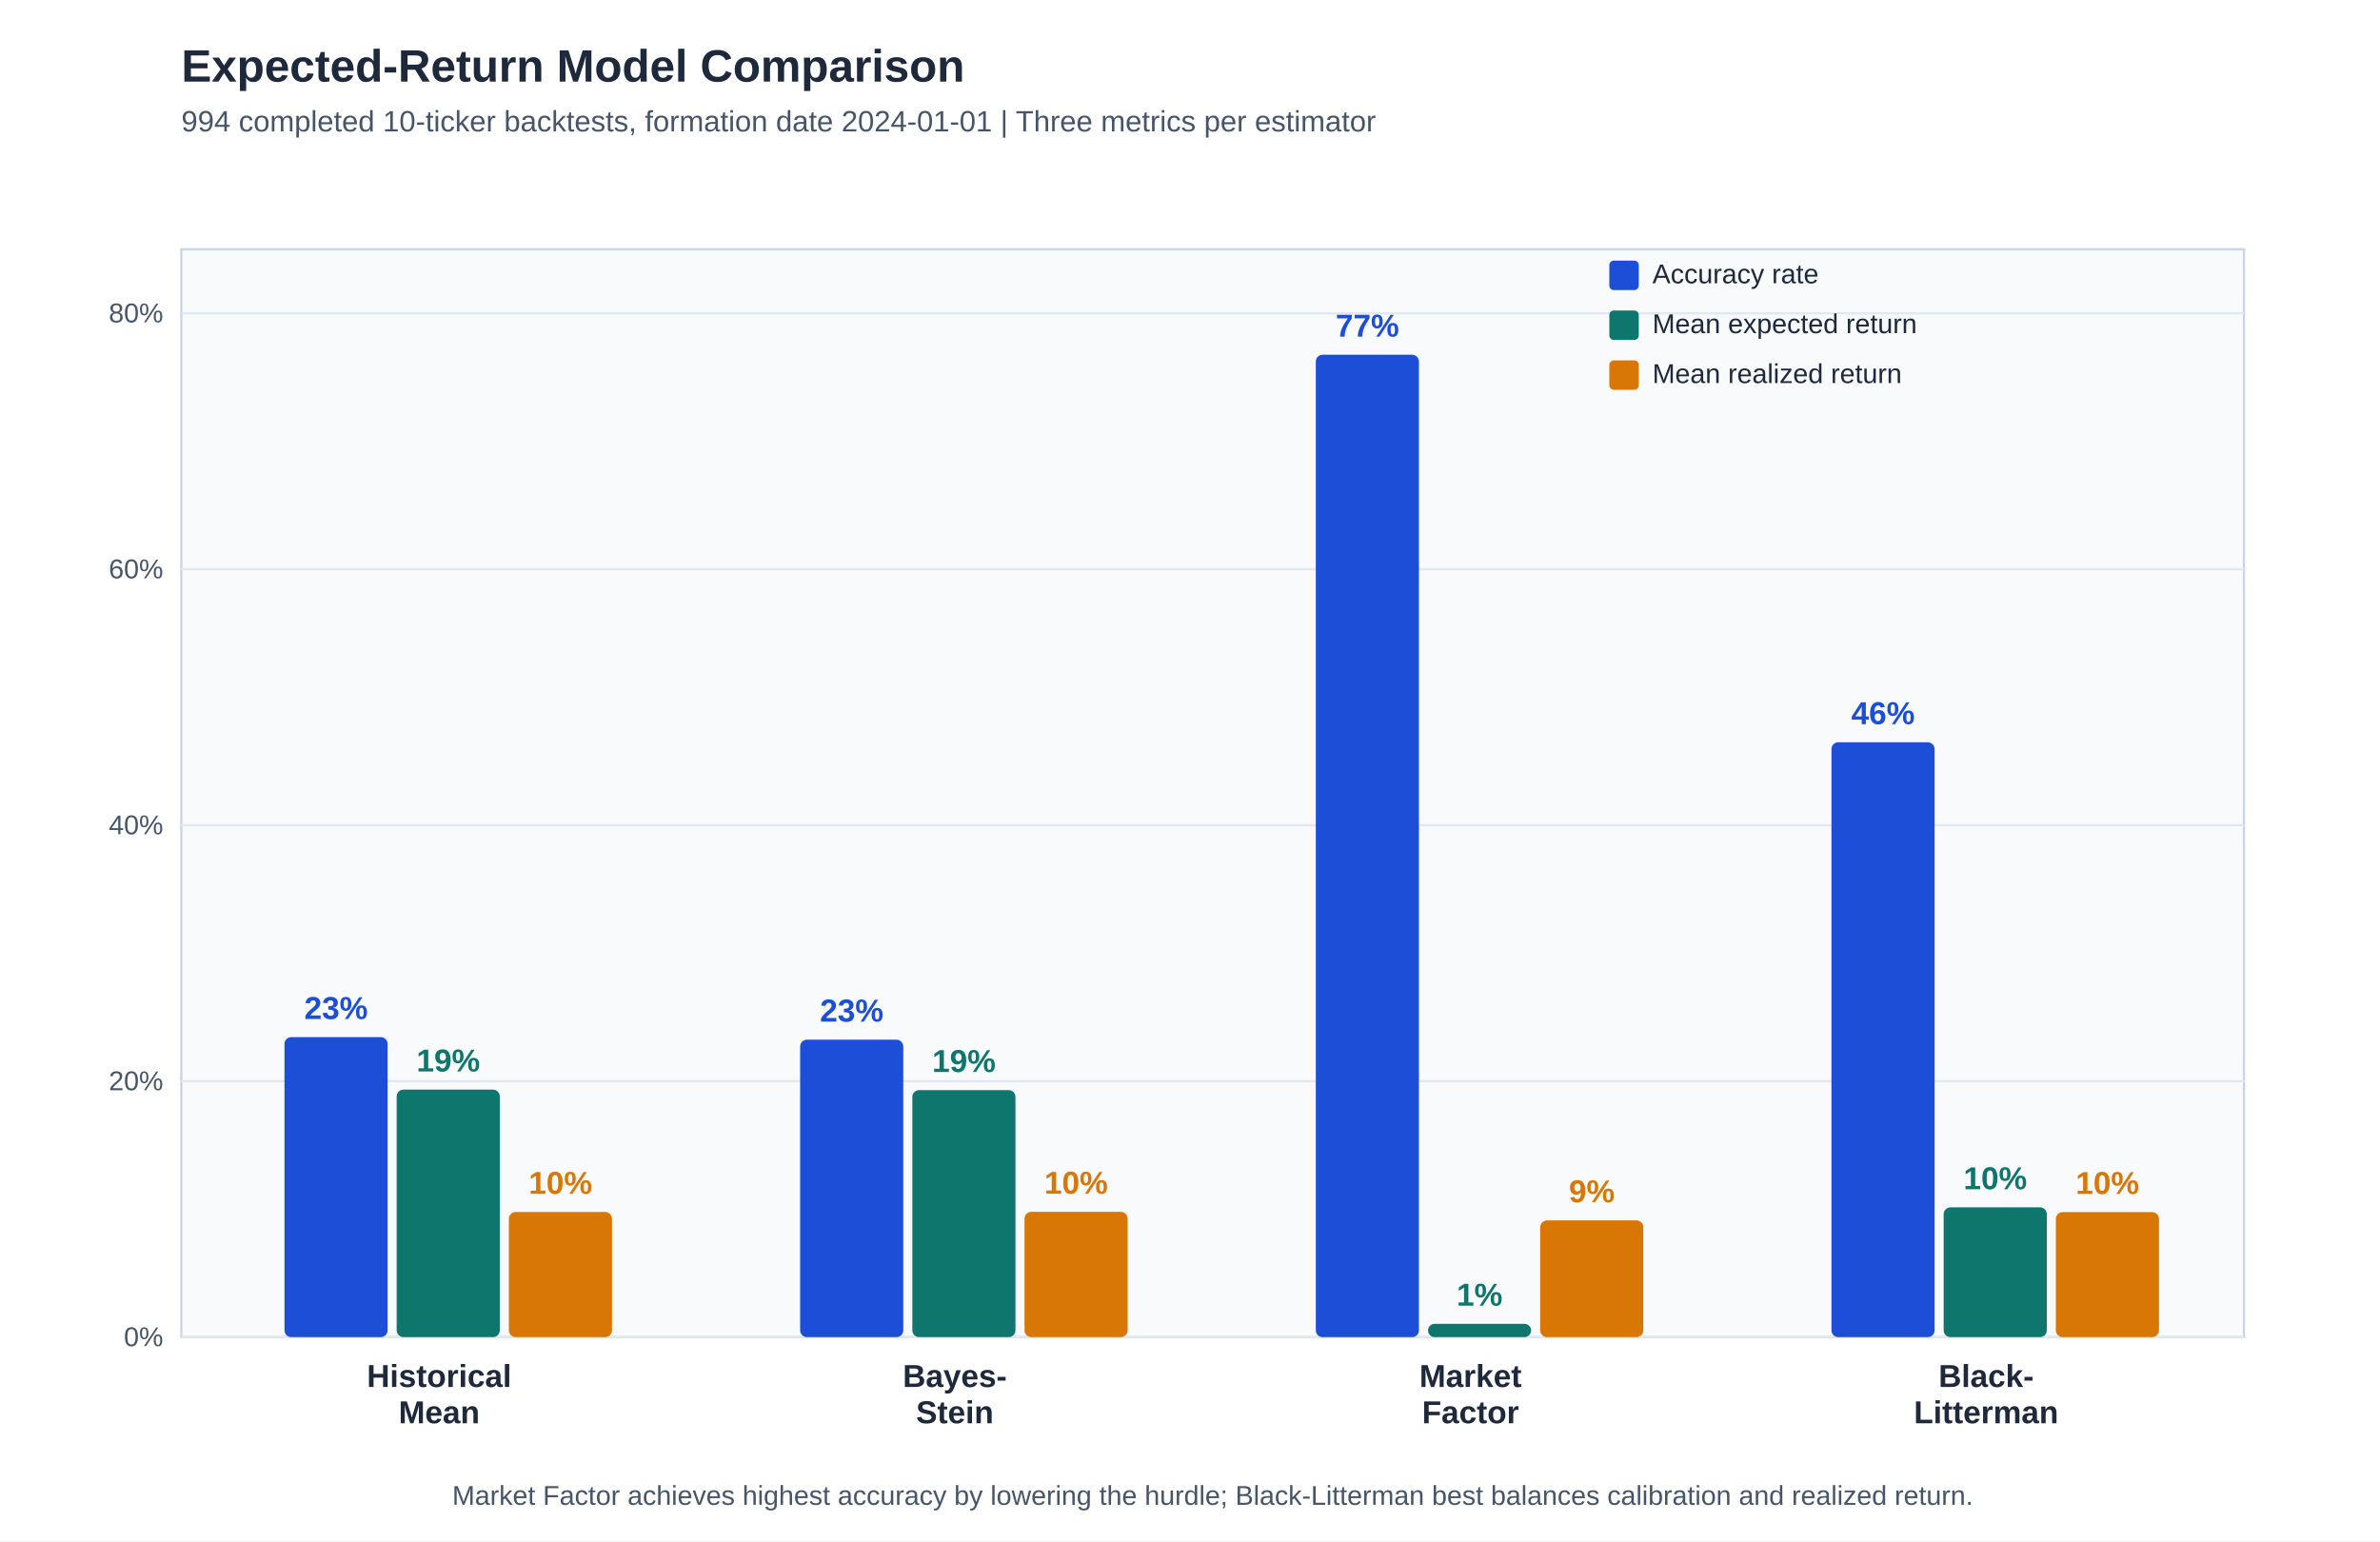
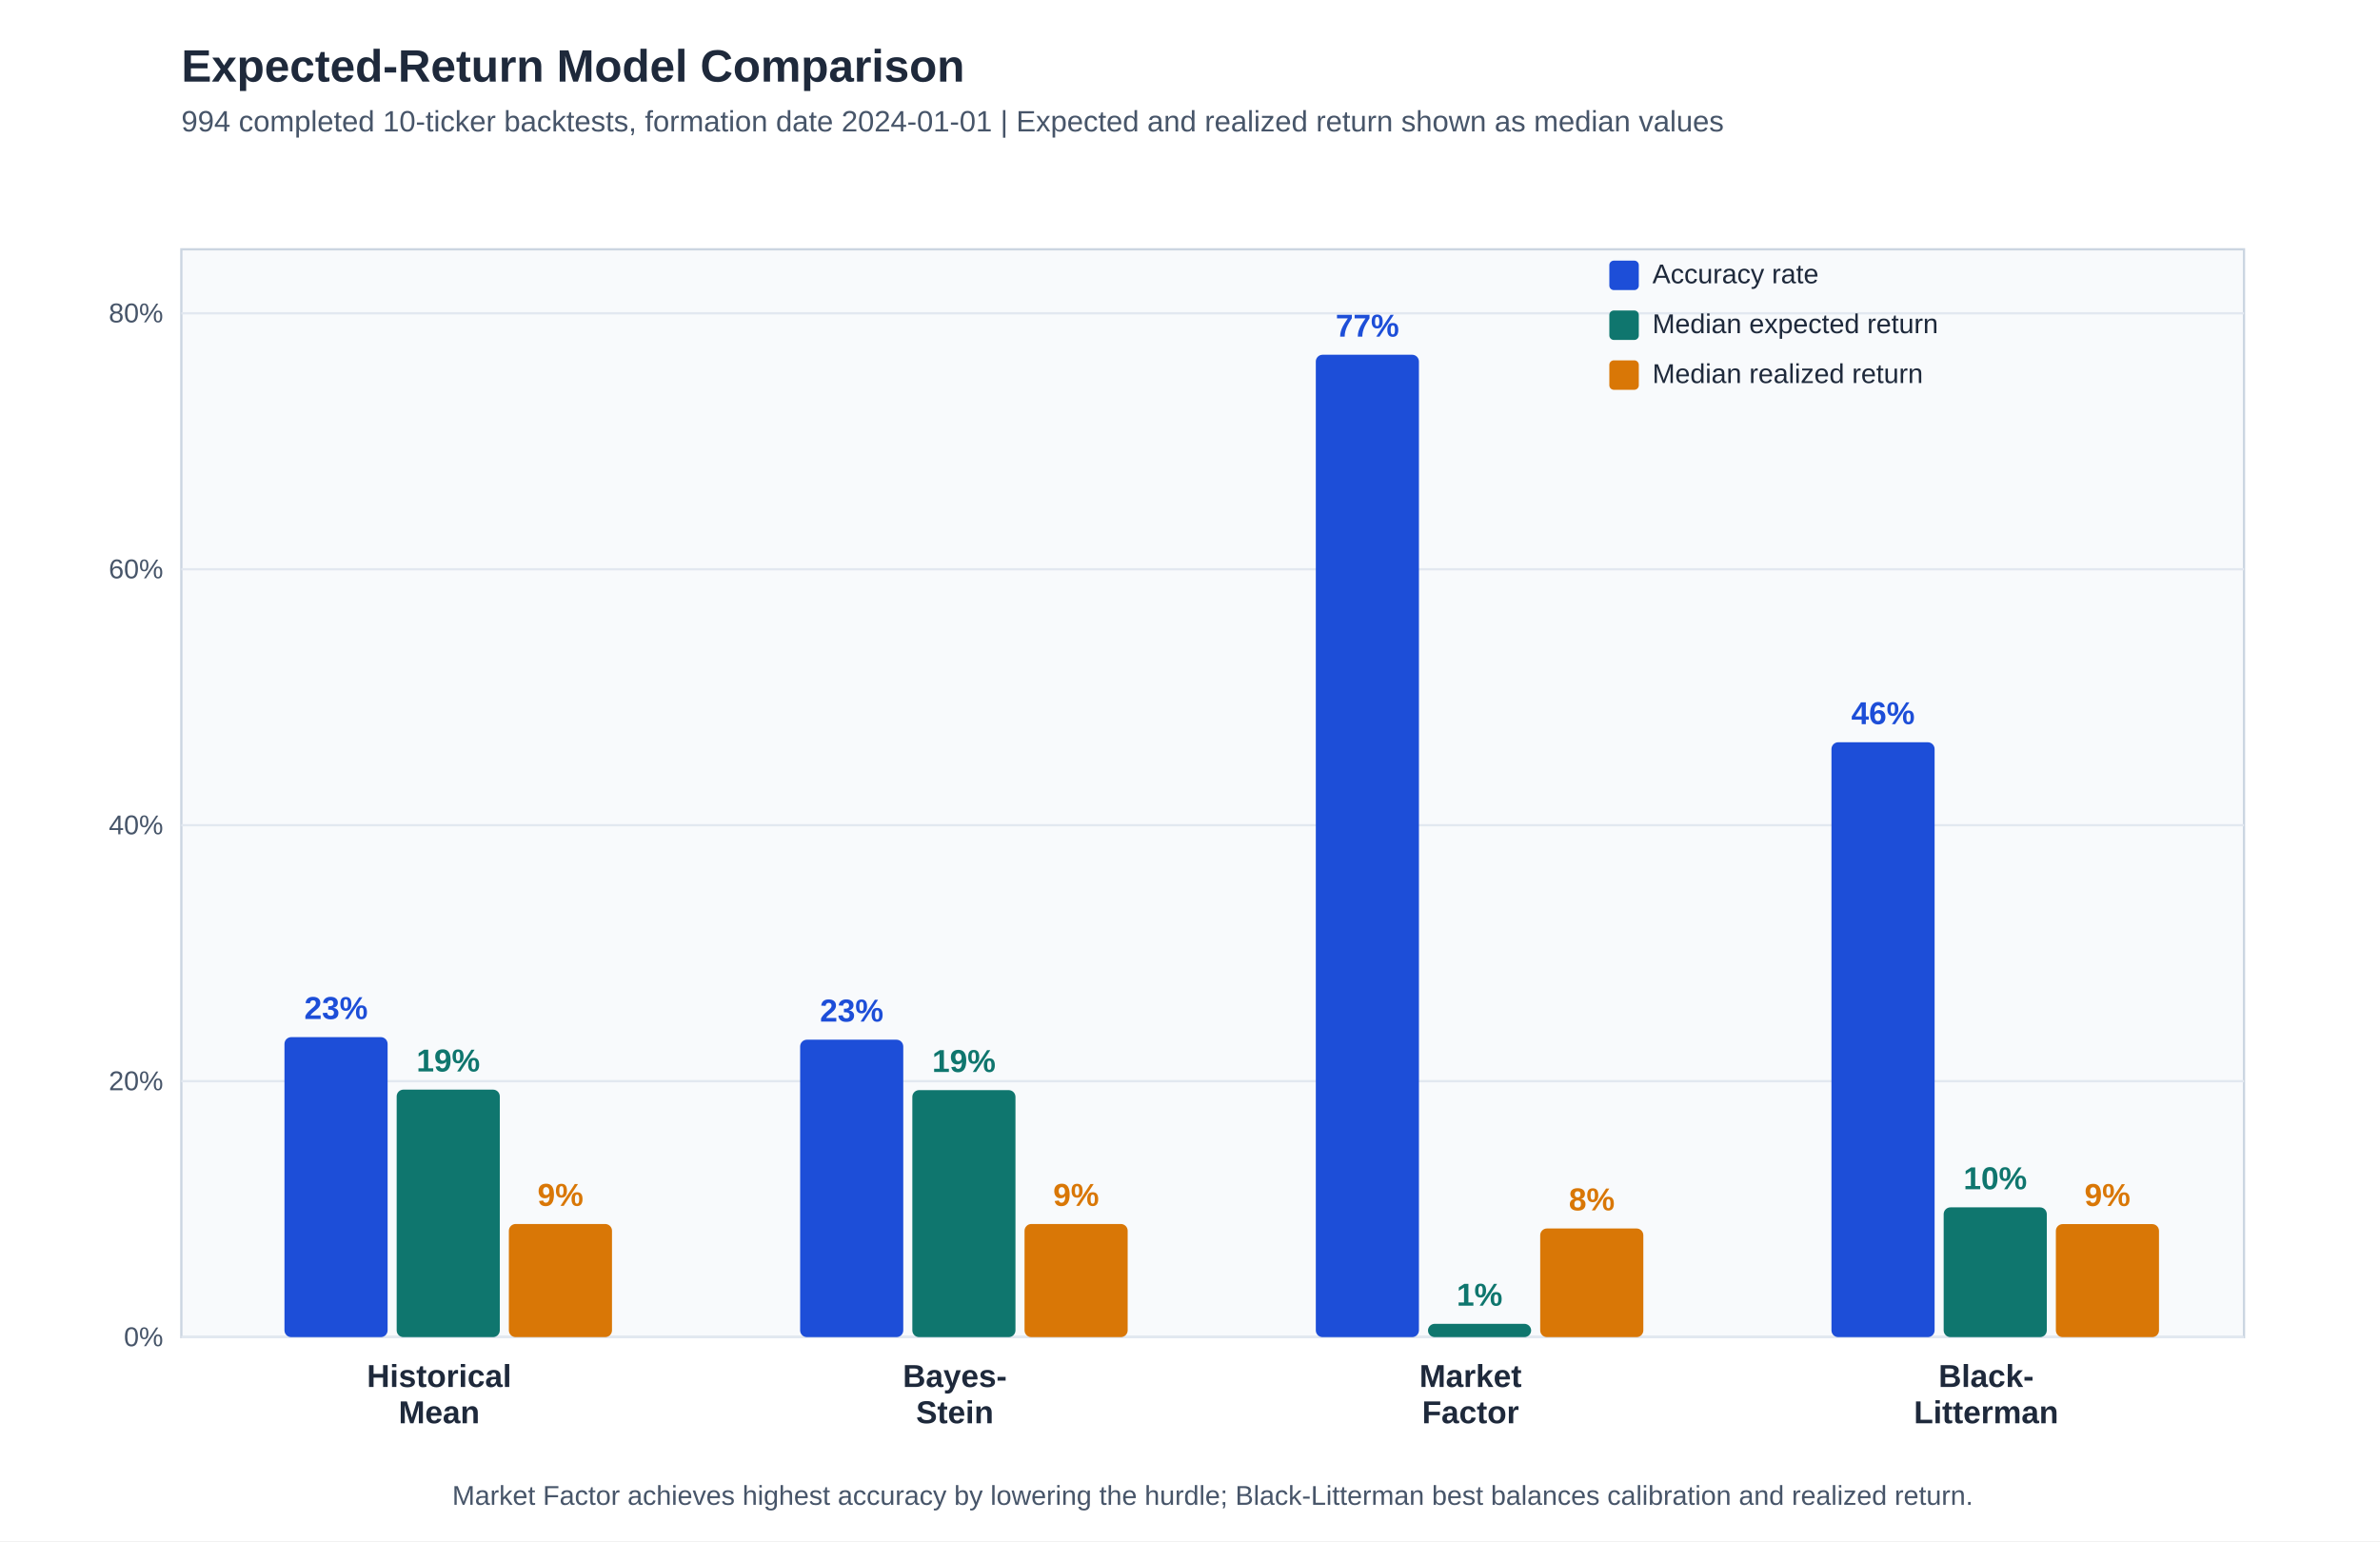
<svg xmlns="http://www.w3.org/2000/svg" width="1050" height="680" viewBox="0 0 1050 680">
  <rect width="1050" height="680" fill="#FFFFFF" />
  <text x="80.00" y="36.00" text-anchor="start" fill="#1E293B" font-family="Helvetica Neue,Arial,sans-serif" font-size="20" font-weight="700">Expected-Return Model Comparison</text>
-   <text x="80.00" y="58.00" text-anchor="start" fill="#475569" font-family="Helvetica Neue,Arial,sans-serif" font-size="13" font-weight="normal">994 completed 10-ticker backtests, formation date 2024-01-01  |  Three metrics per estimator</text>
+   <text x="80.00" y="58.00" text-anchor="start" fill="#475569" font-family="Helvetica Neue,Arial,sans-serif" font-size="13" font-weight="normal">994 completed 10-ticker backtests, formation date 2024-01-01  |  Expected and realized return shown as median values</text>
  <rect x="80.00" y="110.00" width="910.00" height="480.00" fill="#F8FAFC" stroke="#CBD5E1" stroke-width="1" />
  <line x1="80.00" y1="590.00" x2="990.00" y2="590.00" stroke="#E2E8F0" stroke-width="1" />
  <text x="72.00" y="594.00" text-anchor="end" fill="#475569" font-family="Helvetica Neue,Arial,sans-serif" font-size="12" font-weight="normal">0%</text>
  <line x1="80.00" y1="477.06" x2="990.00" y2="477.06" stroke="#E2E8F0" stroke-width="1" />
  <text x="72.00" y="481.06" text-anchor="end" fill="#475569" font-family="Helvetica Neue,Arial,sans-serif" font-size="12" font-weight="normal">20%</text>
  <line x1="80.00" y1="364.12" x2="990.00" y2="364.12" stroke="#E2E8F0" stroke-width="1" />
  <text x="72.00" y="368.12" text-anchor="end" fill="#475569" font-family="Helvetica Neue,Arial,sans-serif" font-size="12" font-weight="normal">40%</text>
  <line x1="80.00" y1="251.18" x2="990.00" y2="251.18" stroke="#E2E8F0" stroke-width="1" />
  <text x="72.00" y="255.18" text-anchor="end" fill="#475569" font-family="Helvetica Neue,Arial,sans-serif" font-size="12" font-weight="normal">60%</text>
  <line x1="80.00" y1="138.24" x2="990.00" y2="138.24" stroke="#E2E8F0" stroke-width="1" />
  <text x="72.00" y="142.24" text-anchor="end" fill="#475569" font-family="Helvetica Neue,Arial,sans-serif" font-size="12" font-weight="normal">80%</text>
  <text x="193.75" y="612.00" text-anchor="middle" fill="#1E293B" font-family="Helvetica Neue,Arial,sans-serif" font-size="14" font-weight="700">Historical</text>
  <text x="193.75" y="628.00" text-anchor="middle" fill="#1E293B" font-family="Helvetica Neue,Arial,sans-serif" font-size="14" font-weight="700">Mean</text>
  <rect x="125.50" y="457.63" width="45.50" height="132.37" fill="#1D4ED8" rx="3" />
  <text x="148.25" y="449.63" text-anchor="middle" fill="#1D4ED8" font-family="Helvetica Neue,Arial,sans-serif" font-size="14" font-weight="700">23%</text>
  <rect x="175.00" y="480.79" width="45.50" height="109.21" fill="#0F766E" rx="3" />
  <text x="197.75" y="472.79" text-anchor="middle" fill="#0F766E" font-family="Helvetica Neue,Arial,sans-serif" font-size="14" font-weight="700">19%</text>
-   <rect x="224.50" y="534.77" width="45.50" height="55.23" fill="#D97706" rx="3" />
-   <text x="247.25" y="526.77" text-anchor="middle" fill="#D97706" font-family="Helvetica Neue,Arial,sans-serif" font-size="14" font-weight="700">10%</text>
+   <rect x="224.50" y="540.08" width="45.50" height="49.92" fill="#D97706" rx="3" />
+   <text x="247.25" y="532.08" text-anchor="middle" fill="#D97706" font-family="Helvetica Neue,Arial,sans-serif" font-size="14" font-weight="700">9%</text>
  <text x="421.25" y="612.00" text-anchor="middle" fill="#1E293B" font-family="Helvetica Neue,Arial,sans-serif" font-size="14" font-weight="700">Bayes-</text>
  <text x="421.25" y="628.00" text-anchor="middle" fill="#1E293B" font-family="Helvetica Neue,Arial,sans-serif" font-size="14" font-weight="700">Stein</text>
  <rect x="353.00" y="458.76" width="45.50" height="131.24" fill="#1D4ED8" rx="3" />
  <text x="375.75" y="450.76" text-anchor="middle" fill="#1D4ED8" font-family="Helvetica Neue,Arial,sans-serif" font-size="14" font-weight="700">23%</text>
  <rect x="402.50" y="481.01" width="45.50" height="108.99" fill="#0F766E" rx="3" />
  <text x="425.25" y="473.01" text-anchor="middle" fill="#0F766E" font-family="Helvetica Neue,Arial,sans-serif" font-size="14" font-weight="700">19%</text>
-   <rect x="452.00" y="534.72" width="45.50" height="55.28" fill="#D97706" rx="3" />
-   <text x="474.75" y="526.72" text-anchor="middle" fill="#D97706" font-family="Helvetica Neue,Arial,sans-serif" font-size="14" font-weight="700">10%</text>
+   <rect x="452.00" y="540.08" width="45.50" height="49.92" fill="#D97706" rx="3" />
+   <text x="474.75" y="532.08" text-anchor="middle" fill="#D97706" font-family="Helvetica Neue,Arial,sans-serif" font-size="14" font-weight="700">9%</text>
  <text x="648.75" y="612.00" text-anchor="middle" fill="#1E293B" font-family="Helvetica Neue,Arial,sans-serif" font-size="14" font-weight="700">Market</text>
  <text x="648.75" y="628.00" text-anchor="middle" fill="#1E293B" font-family="Helvetica Neue,Arial,sans-serif" font-size="14" font-weight="700">Factor</text>
  <rect x="580.50" y="156.53" width="45.50" height="433.47" fill="#1D4ED8" rx="3" />
  <text x="603.25" y="148.53" text-anchor="middle" fill="#1D4ED8" font-family="Helvetica Neue,Arial,sans-serif" font-size="14" font-weight="700">77%</text>
  <rect x="630.00" y="584.13" width="45.50" height="5.87" fill="#0F766E" rx="3" />
  <text x="652.75" y="576.13" text-anchor="middle" fill="#0F766E" font-family="Helvetica Neue,Arial,sans-serif" font-size="14" font-weight="700">1%</text>
-   <rect x="679.50" y="538.50" width="45.50" height="51.50" fill="#D97706" rx="3" />
-   <text x="702.25" y="530.50" text-anchor="middle" fill="#D97706" font-family="Helvetica Neue,Arial,sans-serif" font-size="14" font-weight="700">9%</text>
+   <rect x="679.50" y="542.06" width="45.50" height="47.94" fill="#D97706" rx="3" />
+   <text x="702.25" y="534.06" text-anchor="middle" fill="#D97706" font-family="Helvetica Neue,Arial,sans-serif" font-size="14" font-weight="700">8%</text>
  <text x="876.25" y="612.00" text-anchor="middle" fill="#1E293B" font-family="Helvetica Neue,Arial,sans-serif" font-size="14" font-weight="700">Black-</text>
  <text x="876.25" y="628.00" text-anchor="middle" fill="#1E293B" font-family="Helvetica Neue,Arial,sans-serif" font-size="14" font-weight="700">Litterman</text>
  <rect x="808.00" y="327.52" width="45.50" height="262.48" fill="#1D4ED8" rx="3" />
  <text x="830.75" y="319.52" text-anchor="middle" fill="#1D4ED8" font-family="Helvetica Neue,Arial,sans-serif" font-size="14" font-weight="700">46%</text>
  <rect x="857.50" y="532.74" width="45.50" height="57.26" fill="#0F766E" rx="3" />
  <text x="880.25" y="524.74" text-anchor="middle" fill="#0F766E" font-family="Helvetica Neue,Arial,sans-serif" font-size="14" font-weight="700">10%</text>
-   <rect x="907.00" y="534.83" width="45.50" height="55.17" fill="#D97706" rx="3" />
-   <text x="929.75" y="526.83" text-anchor="middle" fill="#D97706" font-family="Helvetica Neue,Arial,sans-serif" font-size="14" font-weight="700">10%</text>
+   <rect x="907.00" y="540.13" width="45.50" height="49.87" fill="#D97706" rx="3" />
+   <text x="929.75" y="532.13" text-anchor="middle" fill="#D97706" font-family="Helvetica Neue,Arial,sans-serif" font-size="14" font-weight="700">9%</text>
  <rect x="710.00" y="115.00" width="13" height="13" rx="2" fill="#1D4ED8" />
  <text x="729.00" y="125.00" text-anchor="start" fill="#1E293B" font-family="Helvetica Neue,Arial,sans-serif" font-size="12" font-weight="normal">Accuracy rate</text>
  <rect x="710.00" y="137.00" width="13" height="13" rx="2" fill="#0F766E" />
-   <text x="729.00" y="147.00" text-anchor="start" fill="#1E293B" font-family="Helvetica Neue,Arial,sans-serif" font-size="12" font-weight="normal">Mean expected return</text>
+   <text x="729.00" y="147.00" text-anchor="start" fill="#1E293B" font-family="Helvetica Neue,Arial,sans-serif" font-size="12" font-weight="normal">Median expected return</text>
  <rect x="710.00" y="159.00" width="13" height="13" rx="2" fill="#D97706" />
-   <text x="729.00" y="169.00" text-anchor="start" fill="#1E293B" font-family="Helvetica Neue,Arial,sans-serif" font-size="12" font-weight="normal">Mean realized return</text>
+   <text x="729.00" y="169.00" text-anchor="start" fill="#1E293B" font-family="Helvetica Neue,Arial,sans-serif" font-size="12" font-weight="normal">Median realized return</text>
  <text x="535.00" y="664.00" text-anchor="middle" fill="#475569" font-family="Helvetica Neue,Arial,sans-serif" font-size="12" font-weight="normal">Market Factor achieves highest accuracy by lowering the hurdle; Black-Litterman best balances calibration and realized return.</text>
</svg>
